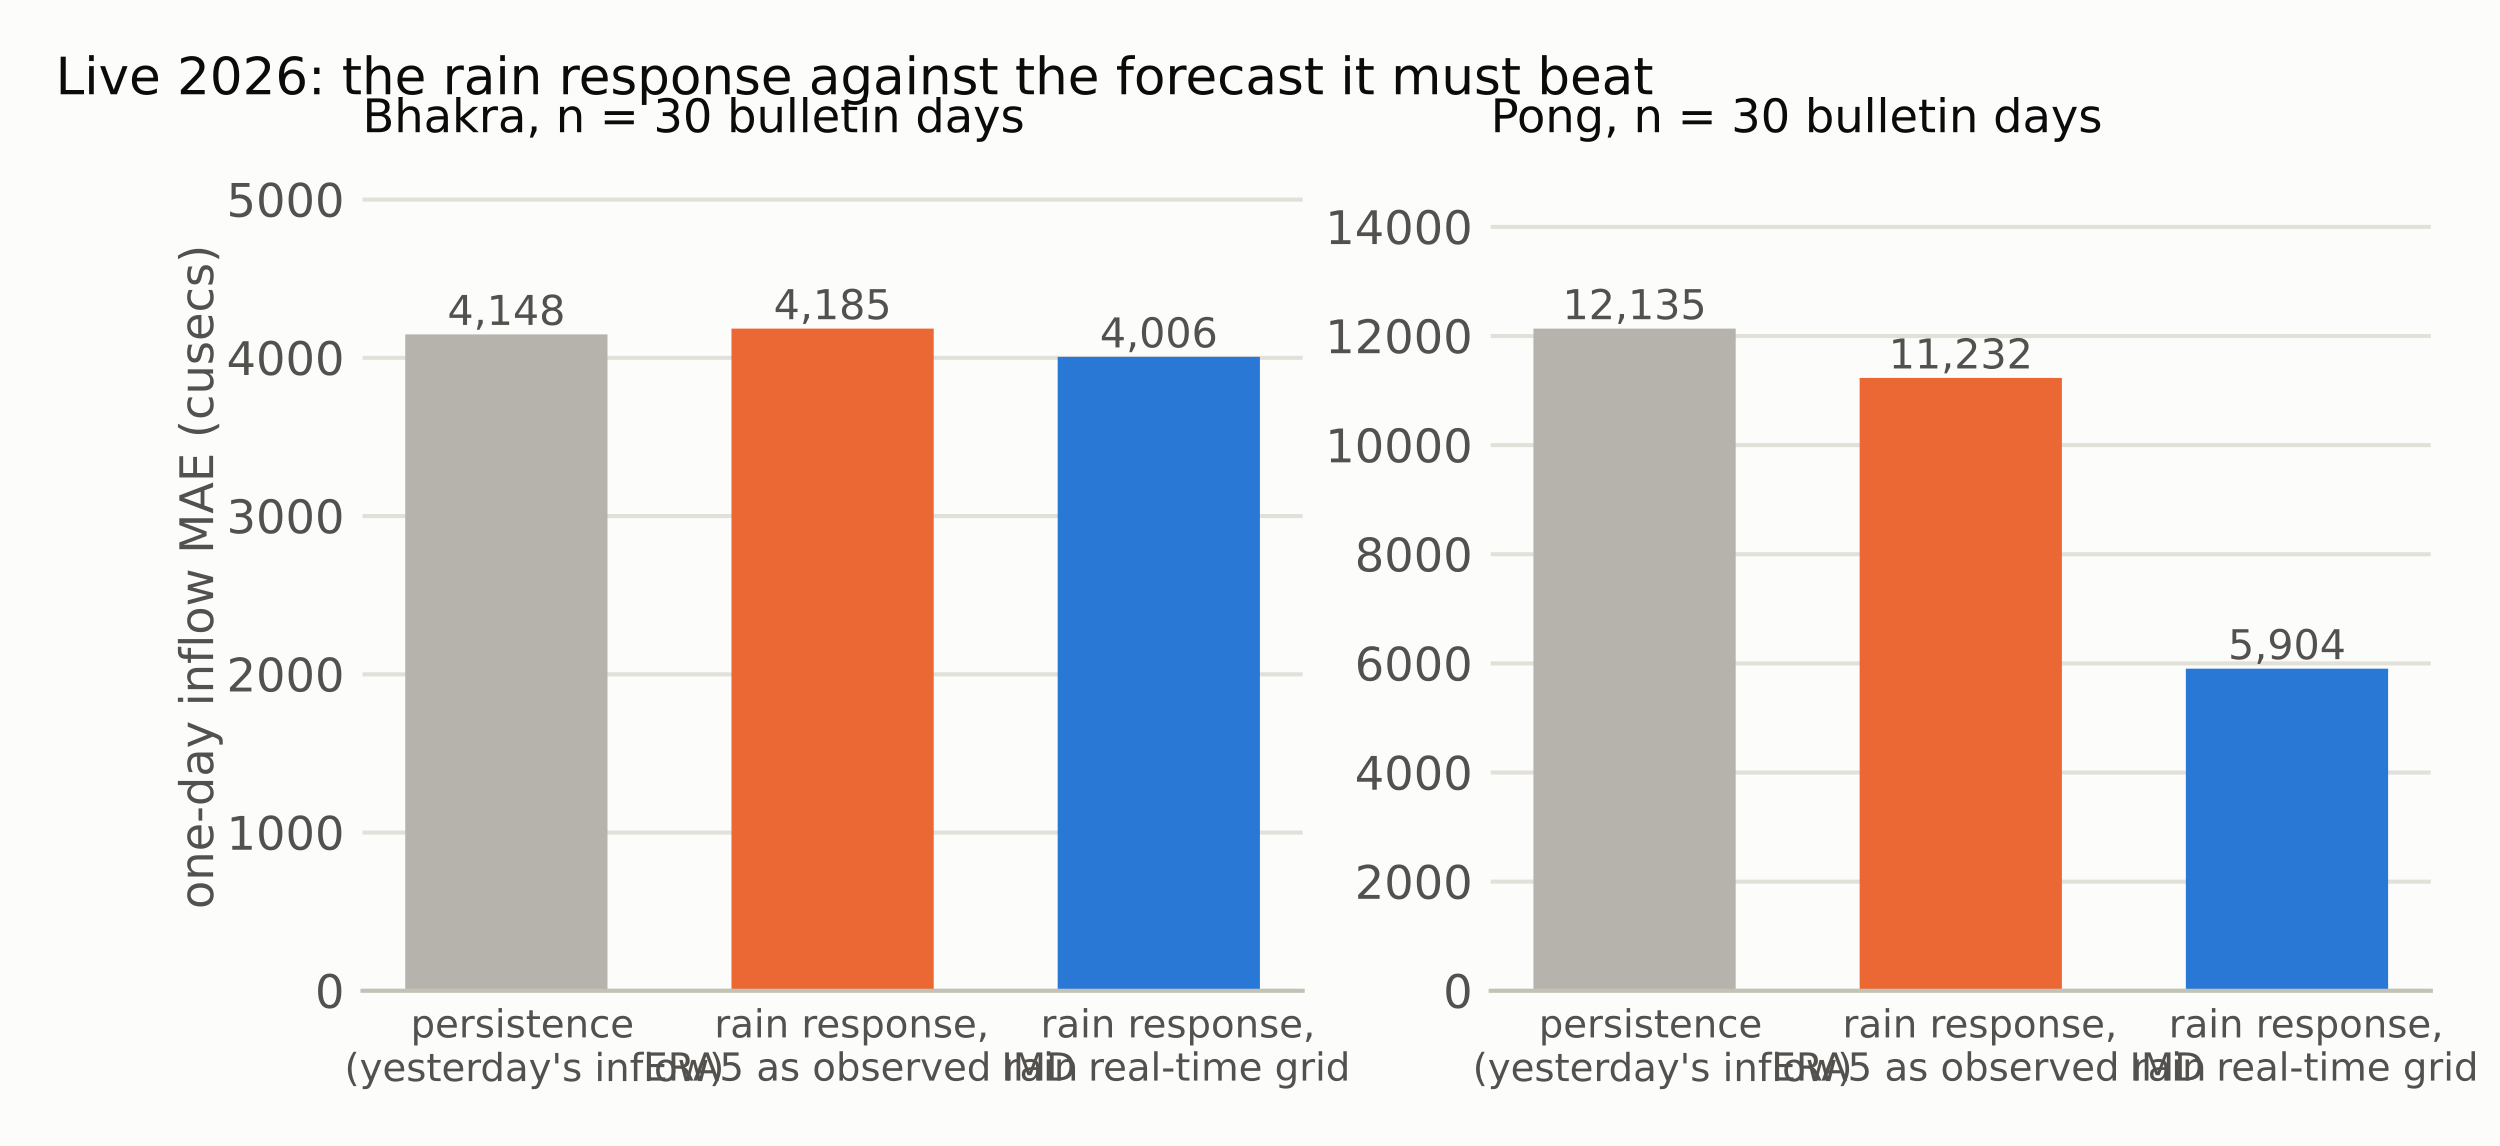
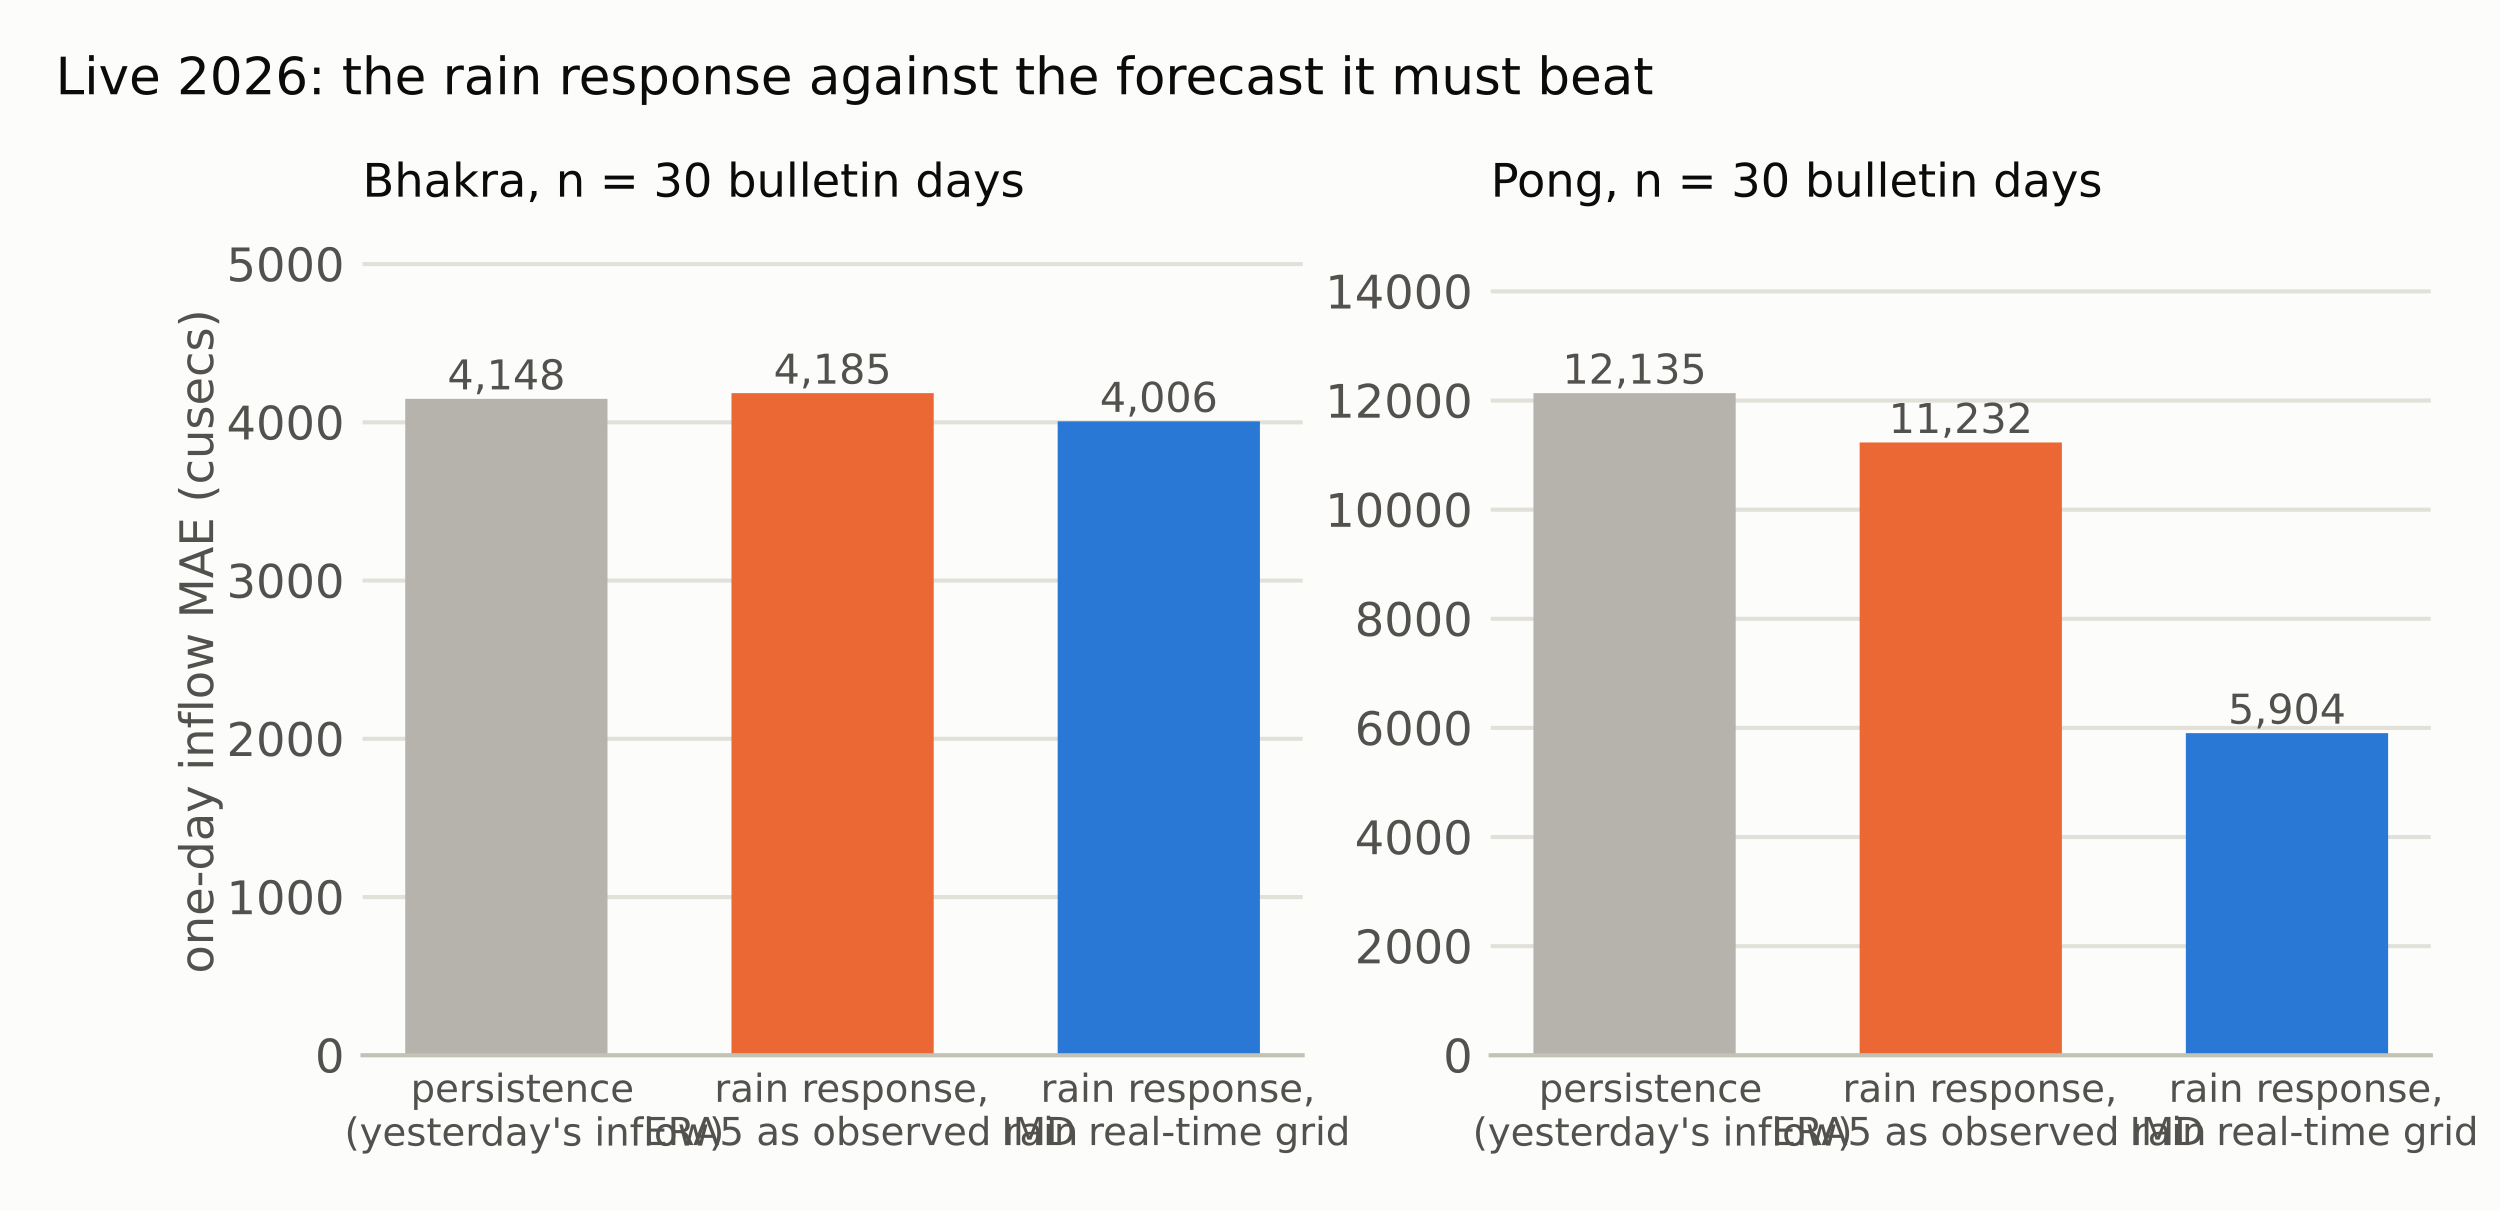
- <svg xmlns="http://www.w3.org/2000/svg" width="485.609pt" height="222.557pt" viewBox="0 0 485.609 222.557" version="1.1">
+ <svg xmlns="http://www.w3.org/2000/svg" width="485.609pt" height="235.085pt" viewBox="0 0 485.609 235.085" version="1.1">
  <defs>
    <style type="text/css">*{stroke-linejoin: round; stroke-linecap: butt}</style>
  </defs>
  <g id="figure_1">
    <g id="patch_1">
-       <path d="M 0 222.557  L 485.609 222.557  L 485.609 0  L 0 0  z " style="fill: #fcfcfb" />
+       <path d="M 0 235.085  L 485.609 235.085  L 485.609 -0  L 0 -0  z " style="fill: #fcfcfb" />
    </g>
    <g id="axes_1">
      <g id="patch_2">
-         <path d="M 70.416 192.456  L 253.034 192.456  L 253.034 31.68  L 70.416 31.68  z " style="fill: #fcfcfb" />
+         <path d="M 70.416 204.984  L 253.034 204.984  L 253.034 44.208  L 70.416 44.208  z " style="fill: #fcfcfb" />
      </g>
      <g id="matplotlib.axis_1">
        <g id="xtick_1">
          <g id="line2d_1" />
          <g id="text_1">
-             <text style="font-size: 7.5px; font-family: 'Segoe UI', 'DejaVu Sans', 'Arial', sans-serif; fill: #52514e" transform="translate(79.75649 201.5083)">persistence</text>
-             <text style="font-size: 7.5px; font-family: 'Segoe UI', 'DejaVu Sans', 'Arial', sans-serif; fill: #52514e" transform="translate(66.93149 209.9918)">(yesterday's inflow)</text>
+             <text style="font-size: 7.5px; font-family: 'Segoe UI', 'DejaVu Sans', 'Arial', sans-serif; fill: #52514e" transform="translate(79.75649 214.0363)">persistence</text>
+             <text style="font-size: 7.5px; font-family: 'Segoe UI', 'DejaVu Sans', 'Arial', sans-serif; fill: #52514e" transform="translate(66.93149 222.5198)">(yesterday's inflow)</text>
          </g>
        </g>
        <g id="xtick_2">
          <g id="line2d_2" />
          <g id="text_2">
-             <text style="font-size: 7.5px; font-family: 'Segoe UI', 'DejaVu Sans', 'Arial', sans-serif; fill: #52514e" transform="translate(138.761 201.5083)">rain response,</text>
-             <text style="font-size: 7.5px; font-family: 'Segoe UI', 'DejaVu Sans', 'Arial', sans-serif; fill: #52514e" transform="translate(124.971 209.8962)">ERA5 as observed rain</text>
+             <text style="font-size: 7.5px; font-family: 'Segoe UI', 'DejaVu Sans', 'Arial', sans-serif; fill: #52514e" transform="translate(138.761 214.0363)">rain response,</text>
+             <text style="font-size: 7.5px; font-family: 'Segoe UI', 'DejaVu Sans', 'Arial', sans-serif; fill: #52514e" transform="translate(124.971 222.4242)">ERA5 as observed rain</text>
          </g>
        </g>
        <g id="xtick_3">
          <g id="line2d_3" />
          <g id="text_3">
-             <text style="font-size: 7.5px; font-family: 'Segoe UI', 'DejaVu Sans', 'Arial', sans-serif; fill: #52514e" transform="translate(202.1261 201.5083)">rain response,</text>
-             <text style="font-size: 7.5px; font-family: 'Segoe UI', 'DejaVu Sans', 'Arial', sans-serif; fill: #52514e" transform="translate(194.513 209.8962)">IMD real-time grid</text>
+             <text style="font-size: 7.5px; font-family: 'Segoe UI', 'DejaVu Sans', 'Arial', sans-serif; fill: #52514e" transform="translate(202.1261 214.0363)">rain response,</text>
+             <text style="font-size: 7.5px; font-family: 'Segoe UI', 'DejaVu Sans', 'Arial', sans-serif; fill: #52514e" transform="translate(194.513 222.4242)">IMD real-time grid</text>
          </g>
        </g>
      </g>
      <g id="matplotlib.axis_2">
        <g id="ytick_1">
          <g id="line2d_4">
-             <path d="M 70.416 192.456  L 253.034 192.456  " clip-path="url(#p23cdc00335)" style="fill: none; stroke: #e1e0d9; stroke-width: 0.8; stroke-linecap: square" />
+             <path d="M 70.416 204.984  L 253.034 204.984  " clip-path="url(#pf9d871ad93)" style="fill: none; stroke: #e1e0d9; stroke-width: 0.8; stroke-linecap: square" />
          </g>
          <g id="line2d_5" />
          <g id="text_4">
-             <text style="font-size: 9px; font-family: 'Segoe UI', 'DejaVu Sans', 'Arial', sans-serif; text-anchor: end; fill: #52514e" x="66.916" y="195.787" transform="rotate(-0 66.916 195.7874)">0</text>
+             <text style="font-size: 9px; font-family: 'Segoe UI', 'DejaVu Sans', 'Arial', sans-serif; text-anchor: end; fill: #52514e" x="66.916" y="208.315" transform="rotate(-0 66.916 208.3154)">0</text>
          </g>
        </g>
        <g id="ytick_2">
          <g id="line2d_6">
-             <path d="M 70.416 161.719  L 253.034 161.719  " clip-path="url(#p23cdc00335)" style="fill: none; stroke: #e1e0d9; stroke-width: 0.8; stroke-linecap: square" />
+             <path d="M 70.416 174.247  L 253.034 174.247  " clip-path="url(#pf9d871ad93)" style="fill: none; stroke: #e1e0d9; stroke-width: 0.8; stroke-linecap: square" />
          </g>
          <g id="line2d_7" />
          <g id="text_5">
-             <text style="font-size: 9px; font-family: 'Segoe UI', 'DejaVu Sans', 'Arial', sans-serif; text-anchor: end; fill: #52514e" x="66.916" y="165.05" transform="rotate(-0 66.916 165.0505)">1000</text>
+             <text style="font-size: 9px; font-family: 'Segoe UI', 'DejaVu Sans', 'Arial', sans-serif; text-anchor: end; fill: #52514e" x="66.916" y="177.578" transform="rotate(-0 66.916 177.5785)">1000</text>
          </g>
        </g>
        <g id="ytick_3">
          <g id="line2d_8">
-             <path d="M 70.416 130.982  L 253.034 130.982  " clip-path="url(#p23cdc00335)" style="fill: none; stroke: #e1e0d9; stroke-width: 0.8; stroke-linecap: square" />
+             <path d="M 70.416 143.51  L 253.034 143.51  " clip-path="url(#pf9d871ad93)" style="fill: none; stroke: #e1e0d9; stroke-width: 0.8; stroke-linecap: square" />
          </g>
          <g id="line2d_9" />
          <g id="text_6">
-             <text style="font-size: 9px; font-family: 'Segoe UI', 'DejaVu Sans', 'Arial', sans-serif; text-anchor: end; fill: #52514e" x="66.916" y="134.314" transform="rotate(-0 66.916 134.3135)">2000</text>
+             <text style="font-size: 9px; font-family: 'Segoe UI', 'DejaVu Sans', 'Arial', sans-serif; text-anchor: end; fill: #52514e" x="66.916" y="146.842" transform="rotate(-0 66.916 146.8415)">2000</text>
          </g>
        </g>
        <g id="ytick_4">
          <g id="line2d_10">
-             <path d="M 70.416 100.245  L 253.034 100.245  " clip-path="url(#p23cdc00335)" style="fill: none; stroke: #e1e0d9; stroke-width: 0.8; stroke-linecap: square" />
+             <path d="M 70.416 112.773  L 253.034 112.773  " clip-path="url(#pf9d871ad93)" style="fill: none; stroke: #e1e0d9; stroke-width: 0.8; stroke-linecap: square" />
          </g>
          <g id="line2d_11" />
          <g id="text_7">
-             <text style="font-size: 9px; font-family: 'Segoe UI', 'DejaVu Sans', 'Arial', sans-serif; text-anchor: end; fill: #52514e" x="66.916" y="103.577" transform="rotate(-0 66.916 103.5766)">3000</text>
+             <text style="font-size: 9px; font-family: 'Segoe UI', 'DejaVu Sans', 'Arial', sans-serif; text-anchor: end; fill: #52514e" x="66.916" y="116.105" transform="rotate(-0 66.916 116.1046)">3000</text>
          </g>
        </g>
        <g id="ytick_5">
          <g id="line2d_12">
-             <path d="M 70.416 69.508  L 253.034 69.508  " clip-path="url(#p23cdc00335)" style="fill: none; stroke: #e1e0d9; stroke-width: 0.8; stroke-linecap: square" />
+             <path d="M 70.416 82.036  L 253.034 82.036  " clip-path="url(#pf9d871ad93)" style="fill: none; stroke: #e1e0d9; stroke-width: 0.8; stroke-linecap: square" />
          </g>
          <g id="line2d_13" />
          <g id="text_8">
-             <text style="font-size: 9px; font-family: 'Segoe UI', 'DejaVu Sans', 'Arial', sans-serif; text-anchor: end; fill: #52514e" x="66.916" y="72.84" transform="rotate(-0 66.916 72.83968)">4000</text>
+             <text style="font-size: 9px; font-family: 'Segoe UI', 'DejaVu Sans', 'Arial', sans-serif; text-anchor: end; fill: #52514e" x="66.916" y="85.368" transform="rotate(-0 66.916 85.36768)">4000</text>
          </g>
        </g>
        <g id="ytick_6">
          <g id="line2d_14">
-             <path d="M 70.416 38.771  L 253.034 38.771  " clip-path="url(#p23cdc00335)" style="fill: none; stroke: #e1e0d9; stroke-width: 0.8; stroke-linecap: square" />
+             <path d="M 70.416 51.299  L 253.034 51.299  " clip-path="url(#pf9d871ad93)" style="fill: none; stroke: #e1e0d9; stroke-width: 0.8; stroke-linecap: square" />
          </g>
          <g id="line2d_15" />
          <g id="text_9">
-             <text style="font-size: 9px; font-family: 'Segoe UI', 'DejaVu Sans', 'Arial', sans-serif; text-anchor: end; fill: #52514e" x="66.916" y="42.103" transform="rotate(-0 66.916 42.10275)">5000</text>
+             <text style="font-size: 9px; font-family: 'Segoe UI', 'DejaVu Sans', 'Arial', sans-serif; text-anchor: end; fill: #52514e" x="66.916" y="54.631" transform="rotate(-0 66.916 54.63075)">5000</text>
          </g>
        </g>
        <g id="text_10">
-           <text style="font-size: 9px; font-family: 'Segoe UI', 'DejaVu Sans', 'Arial', sans-serif; text-anchor: middle; fill: #52514e" x="41.392" y="112.068" transform="rotate(-90 41.39194 112.068)">one-day inflow MAE (cusecs)</text>
+           <text style="font-size: 9px; font-family: 'Segoe UI', 'DejaVu Sans', 'Arial', sans-serif; text-anchor: middle; fill: #52514e" x="41.392" y="124.596" transform="rotate(-90 41.39194 124.596)">one-day inflow MAE (cusecs)</text>
        </g>
      </g>
      <g id="patch_3">
-         <path d="M 78.717 192.456  L 118.003 192.456  L 118.003 64.954  L 78.717 64.954  z " clip-path="url(#p23cdc00335)" style="fill: #b5b3ab" />
+         <path d="M 78.717 204.984  L 118.003 204.984  L 118.003 77.482  L 78.717 77.482  z " clip-path="url(#pf9d871ad93)" style="fill: #b5b3ab" />
      </g>
      <g id="patch_4">
-         <path d="M 142.082 192.456  L 181.368 192.456  L 181.368 63.835  L 142.082 63.835  z " clip-path="url(#p23cdc00335)" style="fill: #eb6834" />
+         <path d="M 142.082 204.984  L 181.368 204.984  L 181.368 76.363  L 142.082 76.363  z " clip-path="url(#pf9d871ad93)" style="fill: #eb6834" />
      </g>
      <g id="patch_5">
-         <path d="M 205.447 192.456  L 244.733 192.456  L 244.733 69.316  L 205.447 69.316  z " clip-path="url(#p23cdc00335)" style="fill: #2a78d6" />
+         <path d="M 205.447 204.984  L 244.733 204.984  L 244.733 81.844  L 205.447 81.844  z " clip-path="url(#pf9d871ad93)" style="fill: #2a78d6" />
      </g>
      <g id="patch_6">
-         <path d="M 70.416 192.456  L 253.034 192.456  " style="fill: none; stroke: #c3c2b7; stroke-width: 0.8; stroke-linejoin: miter; stroke-linecap: square" />
+         <path d="M 70.416 204.984  L 253.034 204.984  " style="fill: none; stroke: #c3c2b7; stroke-width: 0.8; stroke-linejoin: miter; stroke-linecap: square" />
      </g>
      <g id="text_11">
-         <text style="font-size: 8px; font-family: 'Segoe UI', 'DejaVu Sans', 'Arial', sans-serif; text-anchor: middle; fill: #52514e" x="98.36" y="63.114" transform="rotate(-0 98.36 63.11409)">4,148</text>
+         <text style="font-size: 8px; font-family: 'Segoe UI', 'DejaVu Sans', 'Arial', sans-serif; text-anchor: middle; fill: #52514e" x="98.36" y="75.642" transform="rotate(-0 98.36 75.64209)">4,148</text>
      </g>
      <g id="text_12">
-         <text style="font-size: 8px; font-family: 'Segoe UI', 'DejaVu Sans', 'Arial', sans-serif; text-anchor: middle; fill: #52514e" x="161.725" y="61.995" transform="rotate(-0 161.7251 61.9952)">4,185</text>
+         <text style="font-size: 8px; font-family: 'Segoe UI', 'DejaVu Sans', 'Arial', sans-serif; text-anchor: middle; fill: #52514e" x="161.725" y="74.523" transform="rotate(-0 161.7251 74.5232)">4,185</text>
      </g>
      <g id="text_13">
-         <text style="font-size: 8px; font-family: 'Segoe UI', 'DejaVu Sans', 'Arial', sans-serif; text-anchor: middle; fill: #52514e" x="225.09" y="67.476" transform="rotate(-0 225.0902 67.47635)">4,006</text>
+         <text style="font-size: 8px; font-family: 'Segoe UI', 'DejaVu Sans', 'Arial', sans-serif; text-anchor: middle; fill: #52514e" x="225.09" y="80.004" transform="rotate(-0 225.0902 80.00435)">4,006</text>
      </g>
      <g id="text_14">
-         <text style="font-size: 9px; font-family: 'Segoe UI', 'DejaVu Sans', 'Arial', sans-serif; text-anchor: start; fill: #0b0b0b" x="70.416" y="25.68" transform="rotate(-0 70.416 25.68)">Bhakra, n = 30 bulletin days</text>
+         <text style="font-size: 9px; font-family: 'Segoe UI', 'DejaVu Sans', 'Arial', sans-serif; text-anchor: start; fill: #0b0b0b" x="70.416" y="38.208" transform="rotate(-0 70.416 38.208)">Bhakra, n = 30 bulletin days</text>
      </g>
    </g>
    <g id="axes_2">
      <g id="patch_7">
-         <path d="M 289.558 192.456  L 472.176 192.456  L 472.176 31.68  L 289.558 31.68  z " style="fill: #fcfcfb" />
+         <path d="M 289.558 204.984  L 472.176 204.984  L 472.176 44.208  L 289.558 44.208  z " style="fill: #fcfcfb" />
      </g>
      <g id="matplotlib.axis_3">
        <g id="xtick_4">
          <g id="line2d_16" />
          <g id="text_15">
-             <text style="font-size: 7.5px; font-family: 'Segoe UI', 'DejaVu Sans', 'Arial', sans-serif; fill: #52514e" transform="translate(298.8983 201.5083)">persistence</text>
-             <text style="font-size: 7.5px; font-family: 'Segoe UI', 'DejaVu Sans', 'Arial', sans-serif; fill: #52514e" transform="translate(286.0733 209.9918)">(yesterday's inflow)</text>
+             <text style="font-size: 7.5px; font-family: 'Segoe UI', 'DejaVu Sans', 'Arial', sans-serif; fill: #52514e" transform="translate(298.8983 214.0363)">persistence</text>
+             <text style="font-size: 7.5px; font-family: 'Segoe UI', 'DejaVu Sans', 'Arial', sans-serif; fill: #52514e" transform="translate(286.0733 222.5198)">(yesterday's inflow)</text>
          </g>
        </g>
        <g id="xtick_5">
          <g id="line2d_17" />
          <g id="text_16">
-             <text style="font-size: 7.5px; font-family: 'Segoe UI', 'DejaVu Sans', 'Arial', sans-serif; fill: #52514e" transform="translate(357.9028 201.5083)">rain response,</text>
-             <text style="font-size: 7.5px; font-family: 'Segoe UI', 'DejaVu Sans', 'Arial', sans-serif; fill: #52514e" transform="translate(344.1128 209.8962)">ERA5 as observed rain</text>
+             <text style="font-size: 7.5px; font-family: 'Segoe UI', 'DejaVu Sans', 'Arial', sans-serif; fill: #52514e" transform="translate(357.9028 214.0363)">rain response,</text>
+             <text style="font-size: 7.5px; font-family: 'Segoe UI', 'DejaVu Sans', 'Arial', sans-serif; fill: #52514e" transform="translate(344.1128 222.4242)">ERA5 as observed rain</text>
          </g>
        </g>
        <g id="xtick_6">
          <g id="line2d_18" />
          <g id="text_17">
-             <text style="font-size: 7.5px; font-family: 'Segoe UI', 'DejaVu Sans', 'Arial', sans-serif; fill: #52514e" transform="translate(421.2679 201.5083)">rain response,</text>
-             <text style="font-size: 7.5px; font-family: 'Segoe UI', 'DejaVu Sans', 'Arial', sans-serif; fill: #52514e" transform="translate(413.6548 209.8962)">IMD real-time grid</text>
+             <text style="font-size: 7.5px; font-family: 'Segoe UI', 'DejaVu Sans', 'Arial', sans-serif; fill: #52514e" transform="translate(421.2679 214.0363)">rain response,</text>
+             <text style="font-size: 7.5px; font-family: 'Segoe UI', 'DejaVu Sans', 'Arial', sans-serif; fill: #52514e" transform="translate(413.6548 222.4242)">IMD real-time grid</text>
          </g>
        </g>
      </g>
      <g id="matplotlib.axis_4">
        <g id="ytick_7">
          <g id="line2d_19">
-             <path d="M 289.558 192.456  L 472.176 192.456  " clip-path="url(#pe2747882a9)" style="fill: none; stroke: #e1e0d9; stroke-width: 0.8; stroke-linecap: square" />
+             <path d="M 289.558 204.984  L 472.176 204.984  " clip-path="url(#p4e792dc538)" style="fill: none; stroke: #e1e0d9; stroke-width: 0.8; stroke-linecap: square" />
          </g>
          <g id="line2d_20" />
          <g id="text_18">
-             <text style="font-size: 9px; font-family: 'Segoe UI', 'DejaVu Sans', 'Arial', sans-serif; text-anchor: end; fill: #52514e" x="286.058" y="195.787" transform="rotate(-0 286.0578 195.7874)">0</text>
+             <text style="font-size: 9px; font-family: 'Segoe UI', 'DejaVu Sans', 'Arial', sans-serif; text-anchor: end; fill: #52514e" x="286.058" y="208.315" transform="rotate(-0 286.0578 208.3154)">0</text>
          </g>
        </g>
        <g id="ytick_8">
          <g id="line2d_21">
-             <path d="M 289.558 171.258  L 472.176 171.258  " clip-path="url(#pe2747882a9)" style="fill: none; stroke: #e1e0d9; stroke-width: 0.8; stroke-linecap: square" />
+             <path d="M 289.558 183.786  L 472.176 183.786  " clip-path="url(#p4e792dc538)" style="fill: none; stroke: #e1e0d9; stroke-width: 0.8; stroke-linecap: square" />
          </g>
          <g id="line2d_22" />
          <g id="text_19">
-             <text style="font-size: 9px; font-family: 'Segoe UI', 'DejaVu Sans', 'Arial', sans-serif; text-anchor: end; fill: #52514e" x="286.058" y="174.59" transform="rotate(-0 286.0578 174.5898)">2000</text>
+             <text style="font-size: 9px; font-family: 'Segoe UI', 'DejaVu Sans', 'Arial', sans-serif; text-anchor: end; fill: #52514e" x="286.058" y="187.118" transform="rotate(-0 286.0578 187.1178)">2000</text>
          </g>
        </g>
        <g id="ytick_9">
          <g id="line2d_23">
-             <path d="M 289.558 150.061  L 472.176 150.061  " clip-path="url(#pe2747882a9)" style="fill: none; stroke: #e1e0d9; stroke-width: 0.8; stroke-linecap: square" />
+             <path d="M 289.558 162.589  L 472.176 162.589  " clip-path="url(#p4e792dc538)" style="fill: none; stroke: #e1e0d9; stroke-width: 0.8; stroke-linecap: square" />
          </g>
          <g id="line2d_24" />
          <g id="text_20">
-             <text style="font-size: 9px; font-family: 'Segoe UI', 'DejaVu Sans', 'Arial', sans-serif; text-anchor: end; fill: #52514e" x="286.058" y="153.392" transform="rotate(-0 286.0578 153.3923)">4000</text>
+             <text style="font-size: 9px; font-family: 'Segoe UI', 'DejaVu Sans', 'Arial', sans-serif; text-anchor: end; fill: #52514e" x="286.058" y="165.92" transform="rotate(-0 286.0578 165.9203)">4000</text>
          </g>
        </g>
        <g id="ytick_10">
          <g id="line2d_25">
-             <path d="M 289.558 128.863  L 472.176 128.863  " clip-path="url(#pe2747882a9)" style="fill: none; stroke: #e1e0d9; stroke-width: 0.8; stroke-linecap: square" />
+             <path d="M 289.558 141.391  L 472.176 141.391  " clip-path="url(#p4e792dc538)" style="fill: none; stroke: #e1e0d9; stroke-width: 0.8; stroke-linecap: square" />
          </g>
          <g id="line2d_26" />
          <g id="text_21">
-             <text style="font-size: 9px; font-family: 'Segoe UI', 'DejaVu Sans', 'Arial', sans-serif; text-anchor: end; fill: #52514e" x="286.058" y="132.195" transform="rotate(-0 286.0578 132.1947)">6000</text>
+             <text style="font-size: 9px; font-family: 'Segoe UI', 'DejaVu Sans', 'Arial', sans-serif; text-anchor: end; fill: #52514e" x="286.058" y="144.723" transform="rotate(-0 286.0578 144.7227)">6000</text>
          </g>
        </g>
        <g id="ytick_11">
          <g id="line2d_27">
-             <path d="M 289.558 107.666  L 472.176 107.666  " clip-path="url(#pe2747882a9)" style="fill: none; stroke: #e1e0d9; stroke-width: 0.8; stroke-linecap: square" />
+             <path d="M 289.558 120.194  L 472.176 120.194  " clip-path="url(#p4e792dc538)" style="fill: none; stroke: #e1e0d9; stroke-width: 0.8; stroke-linecap: square" />
          </g>
          <g id="line2d_28" />
          <g id="text_22">
-             <text style="font-size: 9px; font-family: 'Segoe UI', 'DejaVu Sans', 'Arial', sans-serif; text-anchor: end; fill: #52514e" x="286.058" y="110.997" transform="rotate(-0 286.0578 110.9972)">8000</text>
+             <text style="font-size: 9px; font-family: 'Segoe UI', 'DejaVu Sans', 'Arial', sans-serif; text-anchor: end; fill: #52514e" x="286.058" y="123.525" transform="rotate(-0 286.0578 123.5252)">8000</text>
          </g>
        </g>
        <g id="ytick_12">
          <g id="line2d_29">
-             <path d="M 289.558 86.468  L 472.176 86.468  " clip-path="url(#pe2747882a9)" style="fill: none; stroke: #e1e0d9; stroke-width: 0.8; stroke-linecap: square" />
+             <path d="M 289.558 98.996  L 472.176 98.996  " clip-path="url(#p4e792dc538)" style="fill: none; stroke: #e1e0d9; stroke-width: 0.8; stroke-linecap: square" />
          </g>
          <g id="line2d_30" />
          <g id="text_23">
-             <text style="font-size: 9px; font-family: 'Segoe UI', 'DejaVu Sans', 'Arial', sans-serif; text-anchor: end; fill: #52514e" x="286.058" y="89.8" transform="rotate(-0 286.0578 89.7996)">10000</text>
+             <text style="font-size: 9px; font-family: 'Segoe UI', 'DejaVu Sans', 'Arial', sans-serif; text-anchor: end; fill: #52514e" x="286.058" y="102.328" transform="rotate(-0 286.0578 102.3276)">10000</text>
          </g>
        </g>
        <g id="ytick_13">
          <g id="line2d_31">
-             <path d="M 289.558 65.271  L 472.176 65.271  " clip-path="url(#pe2747882a9)" style="fill: none; stroke: #e1e0d9; stroke-width: 0.8; stroke-linecap: square" />
+             <path d="M 289.558 77.799  L 472.176 77.799  " clip-path="url(#p4e792dc538)" style="fill: none; stroke: #e1e0d9; stroke-width: 0.8; stroke-linecap: square" />
          </g>
          <g id="line2d_32" />
          <g id="text_24">
-             <text style="font-size: 9px; font-family: 'Segoe UI', 'DejaVu Sans', 'Arial', sans-serif; text-anchor: end; fill: #52514e" x="286.058" y="68.602" transform="rotate(-0 286.0578 68.60203)">12000</text>
+             <text style="font-size: 9px; font-family: 'Segoe UI', 'DejaVu Sans', 'Arial', sans-serif; text-anchor: end; fill: #52514e" x="286.058" y="81.13" transform="rotate(-0 286.0578 81.13003)">12000</text>
          </g>
        </g>
        <g id="ytick_14">
          <g id="line2d_33">
-             <path d="M 289.558 44.073  L 472.176 44.073  " clip-path="url(#pe2747882a9)" style="fill: none; stroke: #e1e0d9; stroke-width: 0.8; stroke-linecap: square" />
+             <path d="M 289.558 56.601  L 472.176 56.601  " clip-path="url(#p4e792dc538)" style="fill: none; stroke: #e1e0d9; stroke-width: 0.8; stroke-linecap: square" />
          </g>
          <g id="line2d_34" />
          <g id="text_25">
-             <text style="font-size: 9px; font-family: 'Segoe UI', 'DejaVu Sans', 'Arial', sans-serif; text-anchor: end; fill: #52514e" x="286.058" y="47.404" transform="rotate(-0 286.0578 47.40447)">14000</text>
+             <text style="font-size: 9px; font-family: 'Segoe UI', 'DejaVu Sans', 'Arial', sans-serif; text-anchor: end; fill: #52514e" x="286.058" y="59.932" transform="rotate(-0 286.0578 59.93247)">14000</text>
          </g>
        </g>
      </g>
      <g id="patch_8">
-         <path d="M 297.859 192.456  L 337.145 192.456  L 337.145 63.835  L 297.859 63.835  z " clip-path="url(#pe2747882a9)" style="fill: #b5b3ab" />
+         <path d="M 297.859 204.984  L 337.145 204.984  L 337.145 76.363  L 297.859 76.363  z " clip-path="url(#p4e792dc538)" style="fill: #b5b3ab" />
      </g>
      <g id="patch_9">
-         <path d="M 361.224 192.456  L 400.51 192.456  L 400.51 73.416  L 361.224 73.416  z " clip-path="url(#pe2747882a9)" style="fill: #eb6834" />
+         <path d="M 361.224 204.984  L 400.51 204.984  L 400.51 85.944  L 361.224 85.944  z " clip-path="url(#p4e792dc538)" style="fill: #eb6834" />
      </g>
      <g id="patch_10">
-         <path d="M 424.589 192.456  L 463.875 192.456  L 463.875 129.884  L 424.589 129.884  z " clip-path="url(#pe2747882a9)" style="fill: #2a78d6" />
+         <path d="M 424.589 204.984  L 463.875 204.984  L 463.875 142.412  L 424.589 142.412  z " clip-path="url(#p4e792dc538)" style="fill: #2a78d6" />
      </g>
      <g id="patch_11">
-         <path d="M 289.558 192.456  L 472.176 192.456  " style="fill: none; stroke: #c3c2b7; stroke-width: 0.8; stroke-linejoin: miter; stroke-linecap: square" />
+         <path d="M 289.558 204.984  L 472.176 204.984  " style="fill: none; stroke: #c3c2b7; stroke-width: 0.8; stroke-linejoin: miter; stroke-linecap: square" />
      </g>
      <g id="text_26">
-         <text style="font-size: 8px; font-family: 'Segoe UI', 'DejaVu Sans', 'Arial', sans-serif; text-anchor: middle; fill: #52514e" x="317.502" y="61.995" transform="rotate(-0 317.5018 61.9952)">12,135</text>
+         <text style="font-size: 8px; font-family: 'Segoe UI', 'DejaVu Sans', 'Arial', sans-serif; text-anchor: middle; fill: #52514e" x="317.502" y="74.523" transform="rotate(-0 317.5018 74.5232)">12,135</text>
      </g>
      <g id="text_27">
-         <text style="font-size: 8px; font-family: 'Segoe UI', 'DejaVu Sans', 'Arial', sans-serif; text-anchor: middle; fill: #52514e" x="380.867" y="71.576" transform="rotate(-0 380.8669 71.57572)">11,232</text>
+         <text style="font-size: 8px; font-family: 'Segoe UI', 'DejaVu Sans', 'Arial', sans-serif; text-anchor: middle; fill: #52514e" x="380.867" y="84.104" transform="rotate(-0 380.8669 84.10372)">11,232</text>
      </g>
      <g id="text_28">
-         <text style="font-size: 8px; font-family: 'Segoe UI', 'DejaVu Sans', 'Arial', sans-serif; text-anchor: middle; fill: #52514e" x="444.232" y="128.044" transform="rotate(-0 444.232 128.0441)">5,904</text>
+         <text style="font-size: 8px; font-family: 'Segoe UI', 'DejaVu Sans', 'Arial', sans-serif; text-anchor: middle; fill: #52514e" x="444.232" y="140.572" transform="rotate(-0 444.232 140.5721)">5,904</text>
      </g>
      <g id="text_29">
-         <text style="font-size: 9px; font-family: 'Segoe UI', 'DejaVu Sans', 'Arial', sans-serif; text-anchor: start; fill: #0b0b0b" x="289.558" y="25.68" transform="rotate(-0 289.5578 25.68)">Pong, n = 30 bulletin days</text>
+         <text style="font-size: 9px; font-family: 'Segoe UI', 'DejaVu Sans', 'Arial', sans-serif; text-anchor: start; fill: #0b0b0b" x="289.558" y="38.208" transform="rotate(-0 289.5578 38.208)">Pong, n = 30 bulletin days</text>
      </g>
    </g>
    <g id="text_30">
      <text style="font-size: 10px; font-family: 'Segoe UI', 'DejaVu Sans', 'Arial', sans-serif; text-anchor: start; fill: #0b0b0b" x="10.8" y="18.309" transform="rotate(-0 10.8 18.30937)">Live 2026: the rain response against the forecast it must beat</text>
    </g>
  </g>
  <defs>
-     <clipPath id="p23cdc00335">
-       <rect x="70.416" y="31.68" width="182.618" height="160.776" />
+     <clipPath id="pf9d871ad93">
+       <rect x="70.416" y="44.208" width="182.618" height="160.776" />
    </clipPath>
-     <clipPath id="pe2747882a9">
-       <rect x="289.558" y="31.68" width="182.618" height="160.776" />
+     <clipPath id="p4e792dc538">
+       <rect x="289.558" y="44.208" width="182.618" height="160.776" />
    </clipPath>
  </defs>
</svg>
